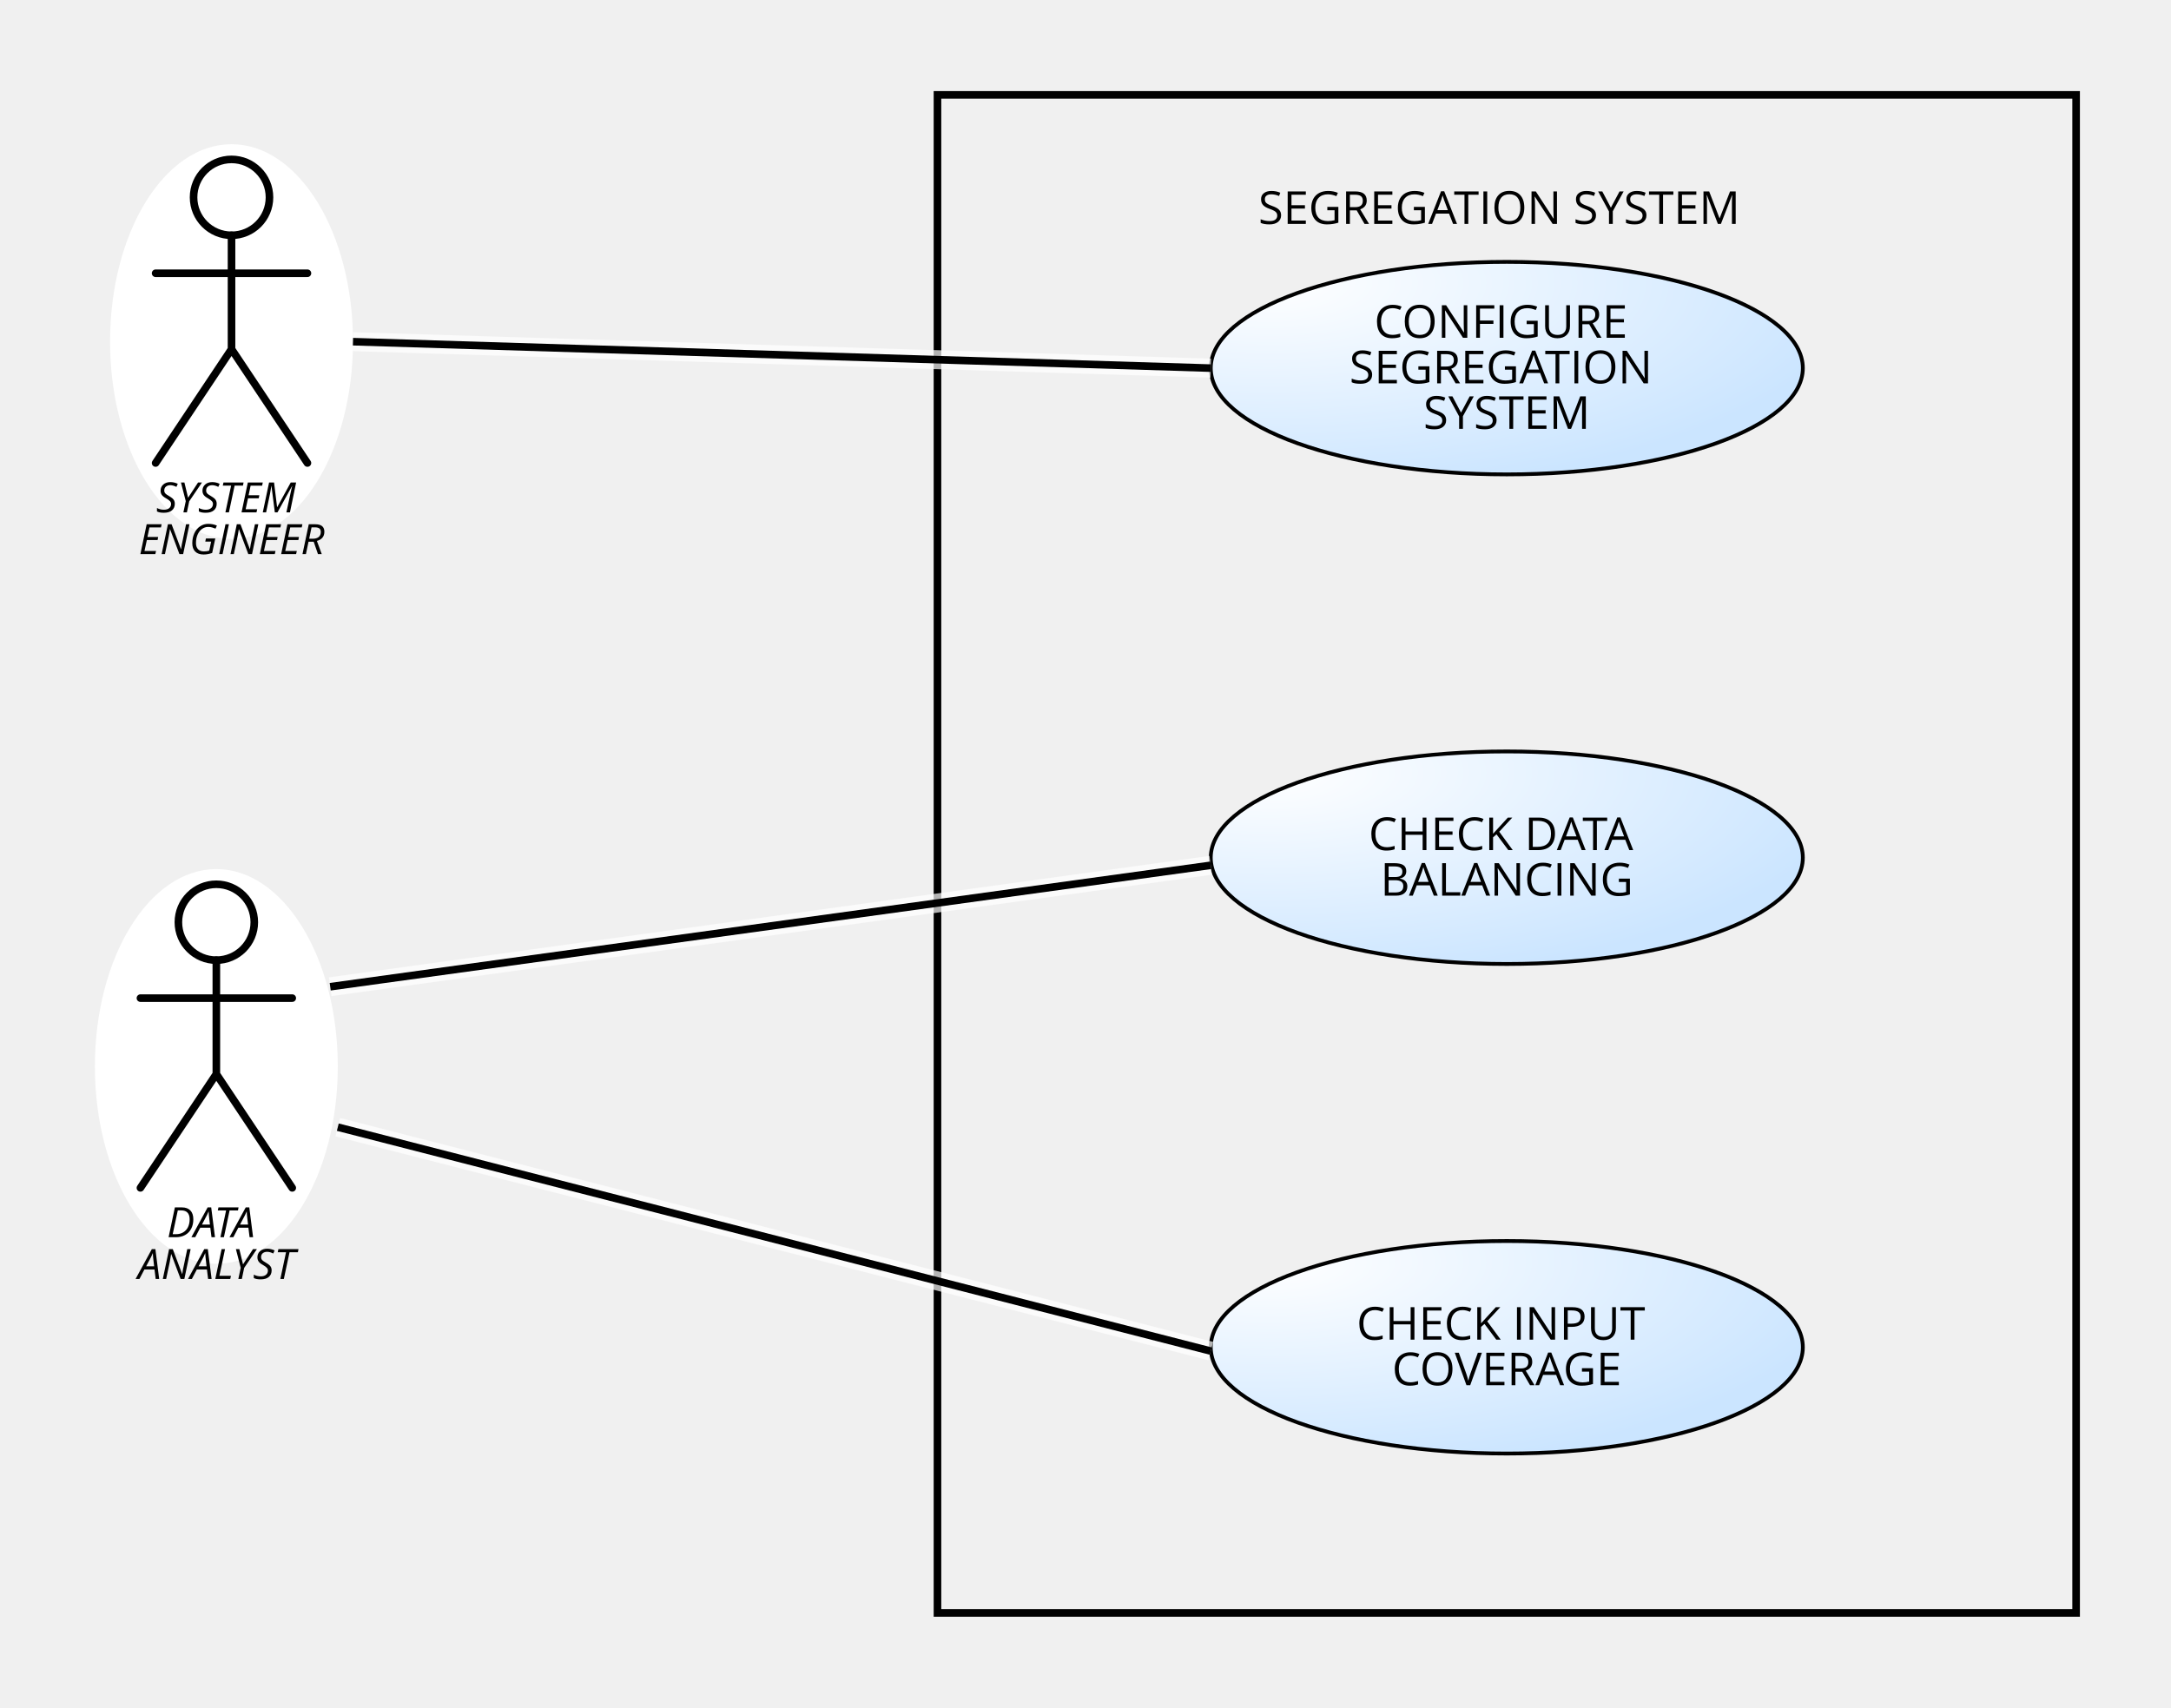
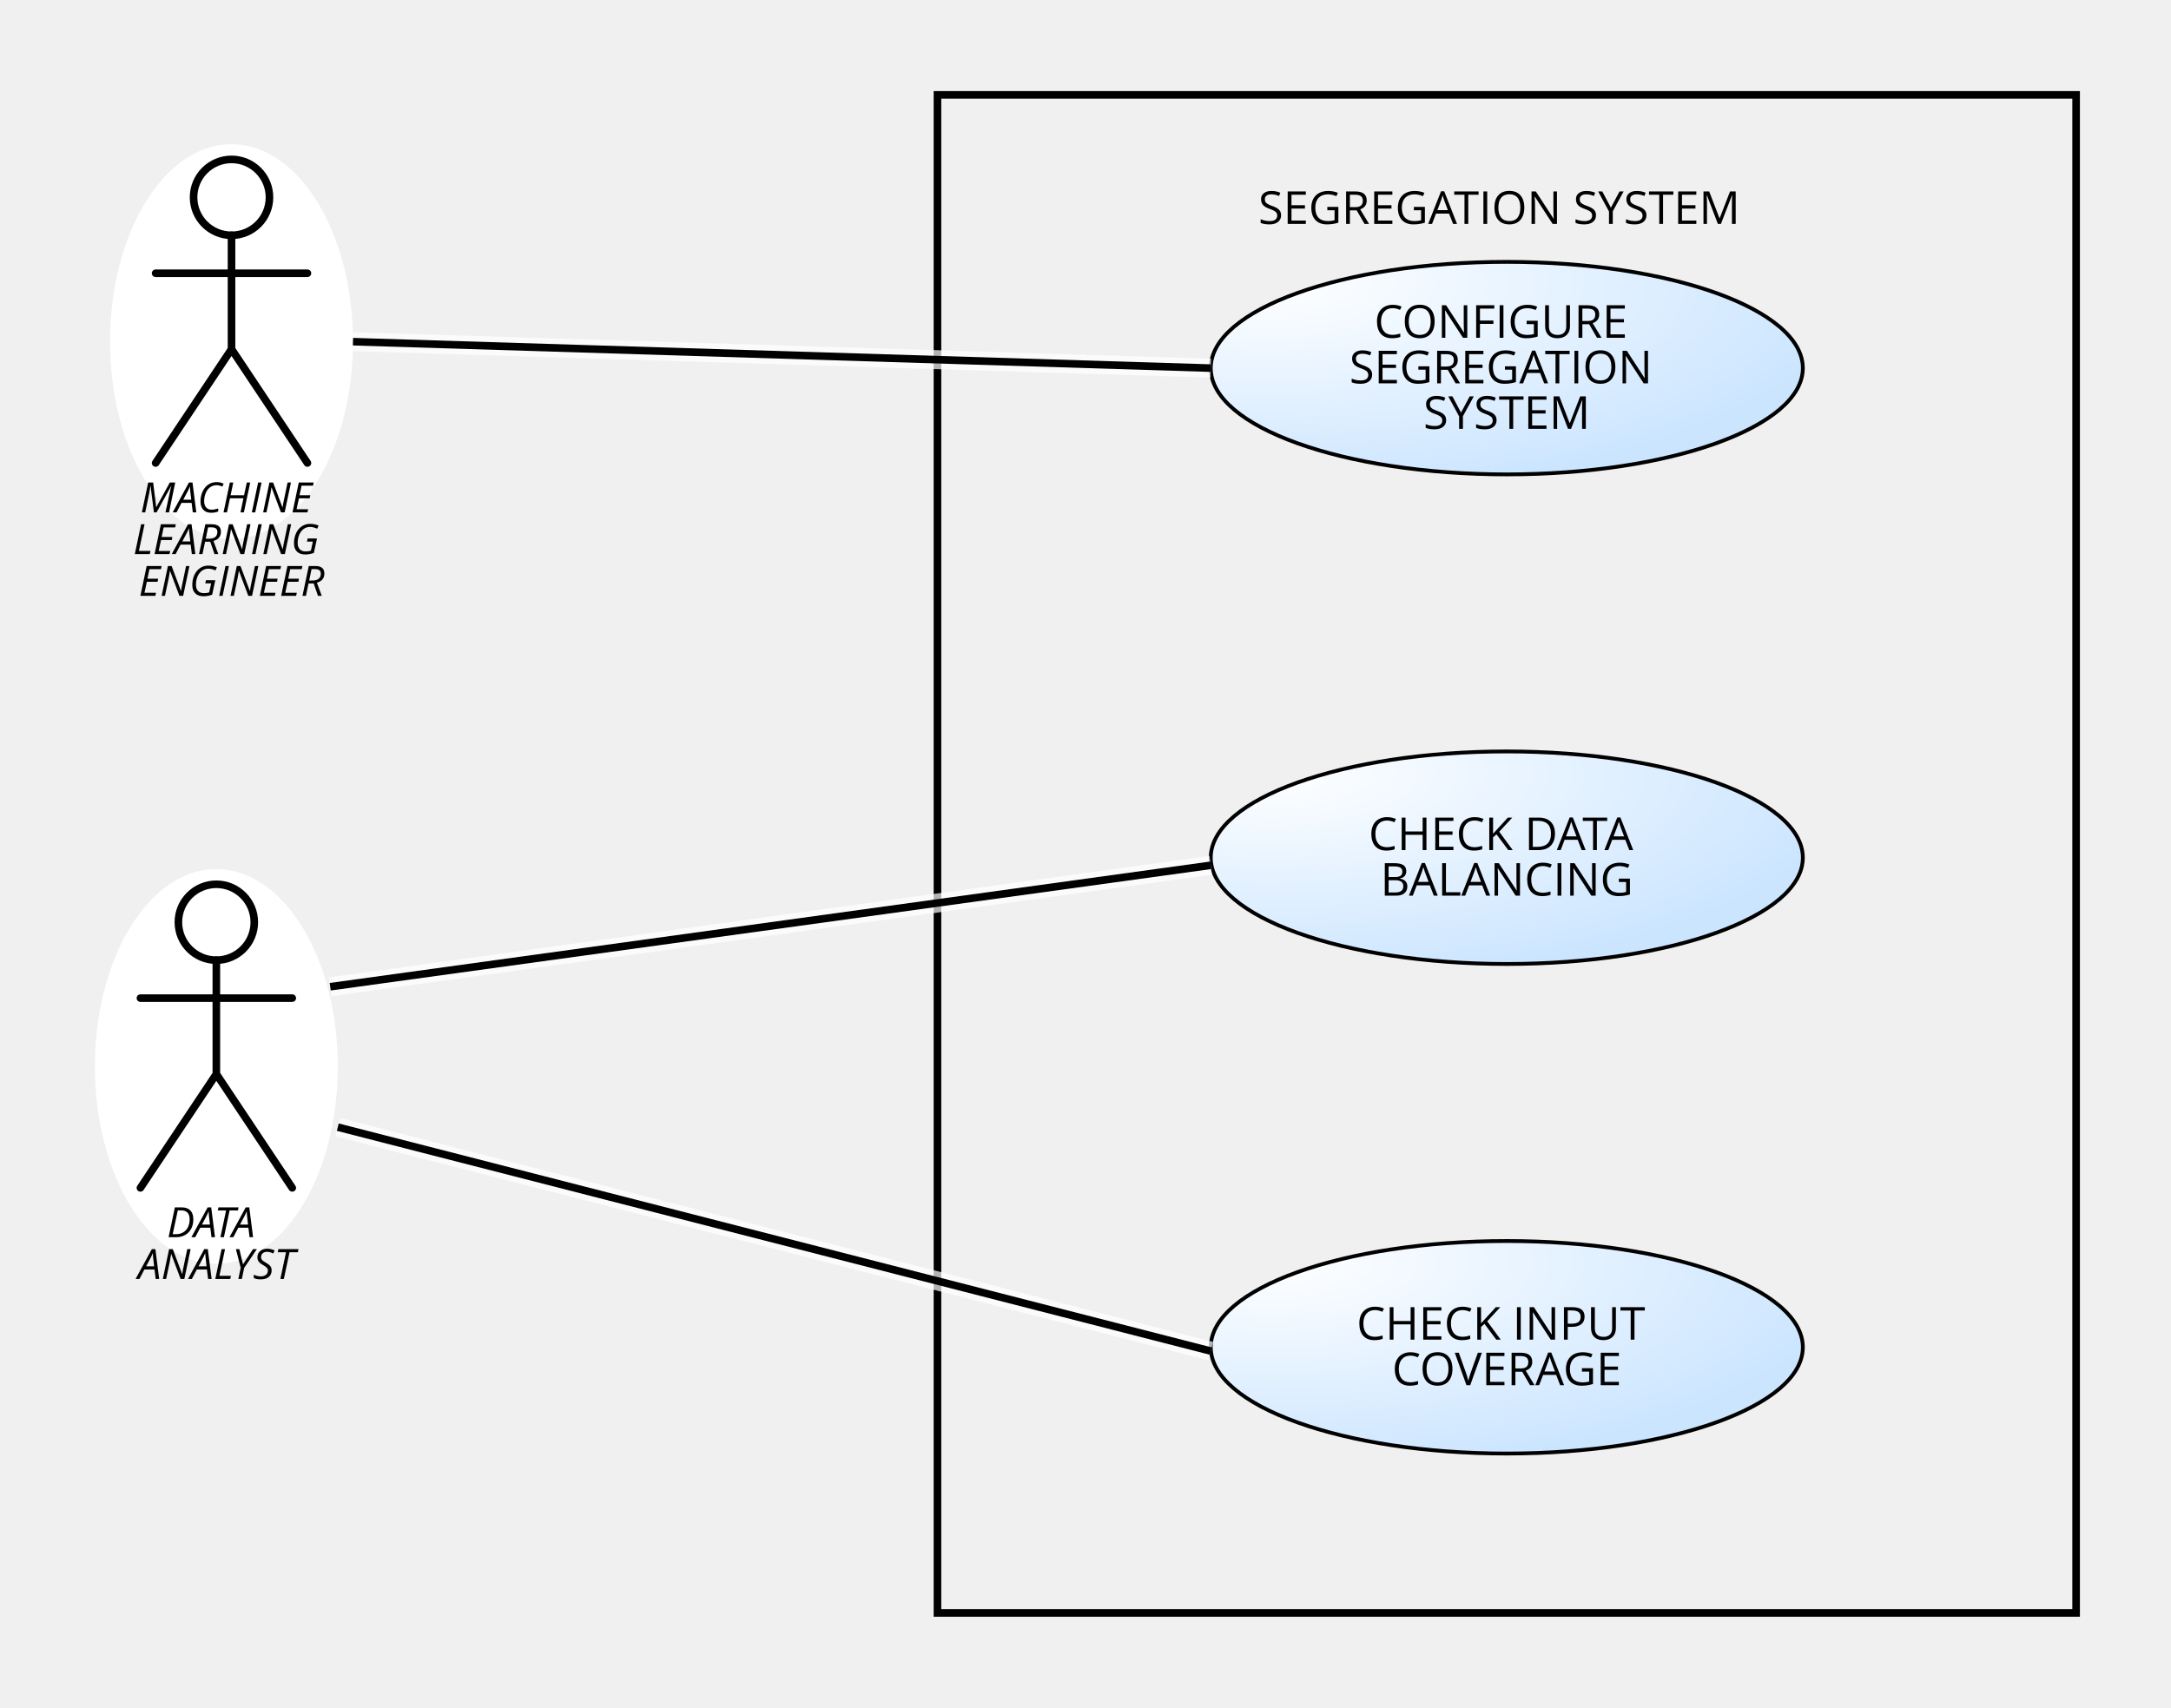
<svg xmlns="http://www.w3.org/2000/svg" xmlns:ns1="http://oryx-editor.org" xmlns:ns2="http://schemas.microsoft.com/visio/2003/SVGExtensions/" baseProfile="full" generated="java" height="450" id="svg-canvas" ns1:signavioversion="19.15.0" version="1.1" width="572">
  <defs />
  <g font-family="'72', '72full', 'Open Sans', 'Kanit','Noto Sans CJK HK', 'Noto Sans CJK JP', 'Noto Sans CJK KR', 'Noto Sans CJK SC', 'Noto Sans CJK TC', 'Noto Sans Thai Looped','Ezra SIL', 'DejaVu Sans', HanaMinA, HanaMinB, sans-serif" font-size="12" font-size-adjust="none" font-style="normal" font-variant="normal" font-weight="normal" stroke="black">
    <g class="stencils" transform="translate(-205, -31)">
      <g class="me" />
      <g class="children">
        <g id="svg-sid-A80437C1-4D43-4754-B609-02031DDFA0B7">
          <g class="stencils" transform="translate(234, 69)">
            <g class="me">
              <g title="Human Actor">
                <defs>
-                   <radialGradient cx="10%" cy="10%" fx="10%" fy="10%" id="sid-450d3bcd-97b0-4743-8724-efcf7196bacbbg" r="100%">
+                   <radialGradient cx="10%" cy="10%" fx="10%" fy="10%" id="sid-3aba1f56-e6b8-4f4a-917f-14b89375ee5dbg" r="100%">
                    <stop offset="0" stop-color="#ffffff" stop-opacity="1" />
-                     <stop id="sid-450d3bcd-97b0-4743-8724-efcf7196bacbfill_el" offset="100%" stop-color="#ffffff" stop-opacity="1" />
+                     <stop id="sid-3aba1f56-e6b8-4f4a-917f-14b89375ee5dfill_el" offset="100%" stop-color="#ffffff" stop-opacity="1" />
                  </radialGradient>
                </defs>
-                 <ellipse cx="32" cy="52" fill="white" id="sid-450d3bcd-97b0-4743-8724-efcf7196bacbbackground" rx="32" ry="52" stroke="none" />
-                 <ellipse ns1:anchors="top left" cx="32" cy="14" fill="url(#sid-450d3bcd-97b0-4743-8724-efcf7196bacbbg)" id="sid-450d3bcd-97b0-4743-8724-efcf7196bacbhead" rx="10" ry="10" stroke="#000000" stroke-width="2" />
-                 <path ns1:anchors="top left" d="M 32 24 L 32 54 M 12 34 L 52 34 M 32 54 L 52 84 M 12 84 L 32 54" id="sid-450d3bcd-97b0-4743-8724-efcf7196bacbbody" stroke="#000000" stroke-linecap="round" stroke-width="2" />
-                 <text ns1:align="center top" fill="#000000" ns1:fittoelem="sid-450d3bcd-97b0-4743-8724-efcf7196bacbtext_wrap" font-size="11" font-style="italic" ns1:fontSize="11" id="sid-450d3bcd-97b0-4743-8724-efcf7196bacbtext" letter-spacing="-0.01px" stroke="black" stroke-width="0pt" text-anchor="middle" ns1:textWidth="65" transform="rotate(0)" x="32" y="86">
-                   <tspan dy="11" x="32" y="86">SYSTEM<ns2:newlineChar />
+                 <ellipse cx="32" cy="52" fill="white" id="sid-3aba1f56-e6b8-4f4a-917f-14b89375ee5dbackground" rx="32" ry="52" stroke="none" />
+                 <ellipse ns1:anchors="top left" cx="32" cy="14" fill="url(#sid-3aba1f56-e6b8-4f4a-917f-14b89375ee5dbg)" id="sid-3aba1f56-e6b8-4f4a-917f-14b89375ee5dhead" rx="10" ry="10" stroke="#000000" stroke-width="2" />
+                 <path ns1:anchors="top left" d="M 32 24 L 32 54 M 12 34 L 52 34 M 32 54 L 52 84 M 12 84 L 32 54" id="sid-3aba1f56-e6b8-4f4a-917f-14b89375ee5dbody" stroke="#000000" stroke-linecap="round" stroke-width="2" />
+                 <text ns1:align="center top" fill="#000000" ns1:fittoelem="sid-3aba1f56-e6b8-4f4a-917f-14b89375ee5dtext_wrap" font-size="11" font-style="italic" ns1:fontSize="11" id="sid-3aba1f56-e6b8-4f4a-917f-14b89375ee5dtext" letter-spacing="-0.01px" stroke="black" stroke-width="0pt" text-anchor="middle" ns1:textWidth="65" transform="rotate(0)" x="32" y="86">
+                   <tspan dy="11" x="32" y="86">MACHINE<ns2:newlineChar />
                  </tspan>
-                   <tspan dy="22" x="32" y="86">ENGINEER</tspan>
+                   <tspan dy="22" x="32" y="86">LEARNING<ns2:newlineChar />
+                   </tspan>
+                   <tspan dy="33" x="32" y="86">ENGINEER</tspan>
                </text>
              </g>
            </g>
            <g class="children" />
            <g class="edge" />
            <g class="topchildren" />
            <g class="overlays stripable-element-force" />
          </g>
          <g class="controls">
            <g class="dockers" />
            <g class="magnets" />
          </g>
        </g>
        <g id="svg-sid-DC2CD60E-864F-4CB1-A6EF-B0F73D665E5B">
          <g class="stencils" transform="translate(452, 56)">
            <g class="me">
-               <g id="sid-d726e0d9-49c6-4022-b761-546ec811fdb5umlSystem" ns1:minimumSize="120 180" title="System">
+               <g id="sid-3ed21035-c8f9-4260-b87a-2bb32b52b894umlSystem" ns1:minimumSize="120 180" title="System">
                <defs>
-                   <radialGradient cx="10%" cy="10%" fx="10%" fy="10%" id="sid-d726e0d9-49c6-4022-b761-546ec811fdb5background" r="100%">
+                   <radialGradient cx="10%" cy="10%" fx="10%" fy="10%" id="sid-3ed21035-c8f9-4260-b87a-2bb32b52b894background" r="100%">
                    <stop offset="0" stop-color="#ffffff" stop-opacity="0" />
-                     <stop id="sid-d726e0d9-49c6-4022-b761-546ec811fdb5fill_el" offset="100%" stop-color="#ffffff" stop-opacity="0" />
+                     <stop id="sid-3ed21035-c8f9-4260-b87a-2bb32b52b894fill_el" offset="100%" stop-color="#ffffff" stop-opacity="0" />
                  </radialGradient>
                </defs>
-                 <rect fill="url(#sid-d726e0d9-49c6-4022-b761-546ec811fdb5background) white" height="400" id="sid-d726e0d9-49c6-4022-b761-546ec811fdb5border" ns1:resize="vertical horizontal" stroke="#000000" stroke-width="2" width="300" x="0" y="0" />
-                 <text ns1:align="center top" ns1:anchors="top" ns1:fittoelem="sid-d726e0d9-49c6-4022-b761-546ec811fdb5border" font-size="12" ns1:fontSize="12" id="sid-d726e0d9-49c6-4022-b761-546ec811fdb5stereotype" letter-spacing="-0.01px" stroke="black" stroke-width="0pt" text-anchor="middle" ns1:textWidth="300" transform="rotate(0)" x="148" y="8" />
-                 <text ns1:align="center top" ns1:anchors="top" ns1:fittoelem="sid-d726e0d9-49c6-4022-b761-546ec811fdb5border" font-size="12" ns1:fontSize="12" id="sid-d726e0d9-49c6-4022-b761-546ec811fdb5text" letter-spacing="-0.01px" stroke="black" stroke-width="0pt" text-anchor="middle" ns1:textWidth="300" transform="rotate(0)" x="148" y="22">
+                 <rect fill="url(#sid-3ed21035-c8f9-4260-b87a-2bb32b52b894background) white" height="400" id="sid-3ed21035-c8f9-4260-b87a-2bb32b52b894border" ns1:resize="vertical horizontal" stroke="#000000" stroke-width="2" width="300" x="0" y="0" />
+                 <text ns1:align="center top" ns1:anchors="top" ns1:fittoelem="sid-3ed21035-c8f9-4260-b87a-2bb32b52b894border" font-size="12" ns1:fontSize="12" id="sid-3ed21035-c8f9-4260-b87a-2bb32b52b894stereotype" letter-spacing="-0.01px" stroke="black" stroke-width="0pt" text-anchor="middle" ns1:textWidth="300" transform="rotate(0)" x="148" y="8" />
+                 <text ns1:align="center top" ns1:anchors="top" ns1:fittoelem="sid-3ed21035-c8f9-4260-b87a-2bb32b52b894border" font-size="12" ns1:fontSize="12" id="sid-3ed21035-c8f9-4260-b87a-2bb32b52b894text" letter-spacing="-0.01px" stroke="black" stroke-width="0pt" text-anchor="middle" ns1:textWidth="300" transform="rotate(0)" x="148" y="22">
                  <tspan dy="12" x="148" y="22">SEGREGATION SYSTEM</tspan>
                </text>
              </g>
            </g>
            <g class="children">
              <g id="svg-sid-11401B15-49D0-4AFD-98A9-B61046DBAC08">
                <g class="stencils" transform="translate(72, 44)">
                  <g class="me">
-                     <g id="sid-5892bd27-3236-4032-91e2-9239111d8b6dumluc001" ns1:minimumSize="40 20" title="Use Case">
+                     <g id="sid-0c4fd0f2-ae37-4705-9836-c5f0f812d1afumluc001" ns1:minimumSize="40 20" title="Use Case">
                      <defs>
-                         <radialGradient cx="10%" cy="10%" fx="10%" fy="10%" id="sid-5892bd27-3236-4032-91e2-9239111d8b6dbackground" r="100%">
+                         <radialGradient cx="10%" cy="10%" fx="10%" fy="10%" id="sid-0c4fd0f2-ae37-4705-9836-c5f0f812d1afbackground" r="100%">
                          <stop offset="0" stop-color="#ffffff" stop-opacity="1" />
-                           <stop id="sid-5892bd27-3236-4032-91e2-9239111d8b6dfill_el" offset="100%" stop-color="#cbe5ff" stop-opacity="1" />
+                           <stop id="sid-0c4fd0f2-ae37-4705-9836-c5f0f812d1affill_el" offset="100%" stop-color="#cbe5ff" stop-opacity="1" />
                        </radialGradient>
                      </defs>
-                       <ellipse cx="78" cy="28" fill="url(#sid-5892bd27-3236-4032-91e2-9239111d8b6dbackground)" id="sid-5892bd27-3236-4032-91e2-9239111d8b6dusecase" ns1:resize="vertical horizontal" rx="78" ry="28" stroke="#000000" stroke-width="1" />
-                       <text ns1:align="center middle" ns1:fittoelem="sid-5892bd27-3236-4032-91e2-9239111d8b6dtext_frame" font-size="12" ns1:fontSize="12" id="sid-5892bd27-3236-4032-91e2-9239111d8b6dtext" letter-spacing="-0.01px" stroke="black" stroke-width="0pt" text-anchor="middle" ns1:textWidth="115" transform="rotate(0)" x="78" y="28">
+                       <ellipse cx="78" cy="28" fill="url(#sid-0c4fd0f2-ae37-4705-9836-c5f0f812d1afbackground)" id="sid-0c4fd0f2-ae37-4705-9836-c5f0f812d1afusecase" ns1:resize="vertical horizontal" rx="78" ry="28" stroke="#000000" stroke-width="1" />
+                       <text ns1:align="center middle" ns1:fittoelem="sid-0c4fd0f2-ae37-4705-9836-c5f0f812d1aftext_frame" font-size="12" ns1:fontSize="12" id="sid-0c4fd0f2-ae37-4705-9836-c5f0f812d1aftext" letter-spacing="-0.01px" stroke="black" stroke-width="0pt" text-anchor="middle" ns1:textWidth="115" transform="rotate(0)" x="78" y="28">
                        <tspan dy="-8" x="78" y="28">CONFIGURE<ns2:newlineChar />
                        </tspan>
                        <tspan dy="4" x="78" y="28">SEGREGATION<ns2:newlineChar />
                        </tspan>
                        <tspan dy="16" x="78" y="28">SYSTEM</tspan>
                      </text>
                    </g>
                  </g>
                  <g class="children" />
                  <g class="edge" />
                  <g class="topchildren" />
                  <g class="overlays stripable-element-force" />
                </g>
                <g class="controls">
                  <g class="dockers" />
                  <g class="magnets" />
                </g>
              </g>
              <g id="svg-sid-92203038-7186-4C36-A084-02F92FD02376">
                <g class="stencils" transform="translate(72, 173)">
                  <g class="me">
-                     <g id="sid-d9db2813-35cb-4db7-b6ce-ad03e80bb5cbumluc001" ns1:minimumSize="40 20" title="Use Case">
+                     <g id="sid-b236192b-683c-47df-8cf5-3b939a911dffumluc001" ns1:minimumSize="40 20" title="Use Case">
                      <defs>
-                         <radialGradient cx="10%" cy="10%" fx="10%" fy="10%" id="sid-d9db2813-35cb-4db7-b6ce-ad03e80bb5cbbackground" r="100%">
+                         <radialGradient cx="10%" cy="10%" fx="10%" fy="10%" id="sid-b236192b-683c-47df-8cf5-3b939a911dffbackground" r="100%">
                          <stop offset="0" stop-color="#ffffff" stop-opacity="1" />
-                           <stop id="sid-d9db2813-35cb-4db7-b6ce-ad03e80bb5cbfill_el" offset="100%" stop-color="#cbe5ff" stop-opacity="1" />
+                           <stop id="sid-b236192b-683c-47df-8cf5-3b939a911dfffill_el" offset="100%" stop-color="#cbe5ff" stop-opacity="1" />
                        </radialGradient>
                      </defs>
-                       <ellipse cx="78" cy="28" fill="url(#sid-d9db2813-35cb-4db7-b6ce-ad03e80bb5cbbackground)" id="sid-d9db2813-35cb-4db7-b6ce-ad03e80bb5cbusecase" ns1:resize="vertical horizontal" rx="78" ry="28" stroke="#000000" stroke-width="1" />
-                       <text ns1:align="center middle" ns1:fittoelem="sid-d9db2813-35cb-4db7-b6ce-ad03e80bb5cbtext_frame" font-size="12" ns1:fontSize="12" id="sid-d9db2813-35cb-4db7-b6ce-ad03e80bb5cbtext" letter-spacing="-0.01px" stroke="black" stroke-width="0pt" text-anchor="middle" ns1:textWidth="115" transform="rotate(0)" x="78" y="28">
+                       <ellipse cx="78" cy="28" fill="url(#sid-b236192b-683c-47df-8cf5-3b939a911dffbackground)" id="sid-b236192b-683c-47df-8cf5-3b939a911dffusecase" ns1:resize="vertical horizontal" rx="78" ry="28" stroke="#000000" stroke-width="1" />
+                       <text ns1:align="center middle" ns1:fittoelem="sid-b236192b-683c-47df-8cf5-3b939a911dfftext_frame" font-size="12" ns1:fontSize="12" id="sid-b236192b-683c-47df-8cf5-3b939a911dfftext" letter-spacing="-0.01px" stroke="black" stroke-width="0pt" text-anchor="middle" ns1:textWidth="115" transform="rotate(0)" x="78" y="28">
                        <tspan dy="-2" x="78" y="28">CHECK DATA<ns2:newlineChar />
                        </tspan>
                        <tspan dy="10" x="78" y="28">BALANCING</tspan>
                      </text>
                    </g>
                  </g>
                  <g class="children" />
                  <g class="edge" />
                  <g class="topchildren" />
                  <g class="overlays stripable-element-force" />
                </g>
                <g class="controls">
                  <g class="dockers" />
                  <g class="magnets" />
                </g>
              </g>
              <g id="svg-sid-0E07CAC2-DBE7-4038-9D43-52E8C76B5467">
                <g class="stencils" transform="translate(72, 302)">
                  <g class="me">
-                     <g id="sid-058703d0-fc62-4d92-8183-1d3ca6aad828umluc001" ns1:minimumSize="40 20" title="Use Case">
+                     <g id="sid-5b846c8f-b0ce-431a-a4c1-f1080d8cb6c8umluc001" ns1:minimumSize="40 20" title="Use Case">
                      <defs>
-                         <radialGradient cx="10%" cy="10%" fx="10%" fy="10%" id="sid-058703d0-fc62-4d92-8183-1d3ca6aad828background" r="100%">
+                         <radialGradient cx="10%" cy="10%" fx="10%" fy="10%" id="sid-5b846c8f-b0ce-431a-a4c1-f1080d8cb6c8background" r="100%">
                          <stop offset="0" stop-color="#ffffff" stop-opacity="1" />
-                           <stop id="sid-058703d0-fc62-4d92-8183-1d3ca6aad828fill_el" offset="100%" stop-color="#cbe5ff" stop-opacity="1" />
+                           <stop id="sid-5b846c8f-b0ce-431a-a4c1-f1080d8cb6c8fill_el" offset="100%" stop-color="#cbe5ff" stop-opacity="1" />
                        </radialGradient>
                      </defs>
-                       <ellipse cx="78" cy="28" fill="url(#sid-058703d0-fc62-4d92-8183-1d3ca6aad828background)" id="sid-058703d0-fc62-4d92-8183-1d3ca6aad828usecase" ns1:resize="vertical horizontal" rx="78" ry="28" stroke="#000000" stroke-width="1" />
-                       <text ns1:align="center middle" ns1:fittoelem="sid-058703d0-fc62-4d92-8183-1d3ca6aad828text_frame" font-size="12" ns1:fontSize="12" id="sid-058703d0-fc62-4d92-8183-1d3ca6aad828text" letter-spacing="-0.01px" stroke="black" stroke-width="0pt" text-anchor="middle" ns1:textWidth="115" transform="rotate(0)" x="78" y="28">
+                       <ellipse cx="78" cy="28" fill="url(#sid-5b846c8f-b0ce-431a-a4c1-f1080d8cb6c8background)" id="sid-5b846c8f-b0ce-431a-a4c1-f1080d8cb6c8usecase" ns1:resize="vertical horizontal" rx="78" ry="28" stroke="#000000" stroke-width="1" />
+                       <text ns1:align="center middle" ns1:fittoelem="sid-5b846c8f-b0ce-431a-a4c1-f1080d8cb6c8text_frame" font-size="12" ns1:fontSize="12" id="sid-5b846c8f-b0ce-431a-a4c1-f1080d8cb6c8text" letter-spacing="-0.01px" stroke="black" stroke-width="0pt" text-anchor="middle" ns1:textWidth="115" transform="rotate(0)" x="78" y="28">
                        <tspan dy="-2" x="78" y="28">CHECK INPUT<ns2:newlineChar />
                        </tspan>
                        <tspan dy="10" x="78" y="28">COVERAGE</tspan>
                      </text>
                    </g>
                  </g>
                  <g class="children" />
                  <g class="edge" />
                  <g class="topchildren" />
                  <g class="overlays stripable-element-force" />
                </g>
                <g class="controls">
                  <g class="dockers" />
                  <g class="magnets" />
                </g>
              </g>
            </g>
            <g class="edge" />
            <g class="topchildren" />
            <g class="overlays stripable-element-force" />
          </g>
          <g class="controls">
            <g class="dockers" />
            <g class="magnets" />
          </g>
        </g>
        <g id="svg-sid-7490CEE1-9804-409B-89E5-5F0095B7A009">
          <g class="stencils" transform="translate(230, 260)">
            <g class="me">
              <g title="Human Actor">
                <defs>
-                   <radialGradient cx="10%" cy="10%" fx="10%" fy="10%" id="sid-ceeca01f-9eea-473b-b786-9dbc8f293df5bg" r="100%">
+                   <radialGradient cx="10%" cy="10%" fx="10%" fy="10%" id="sid-6e7ce3ba-8839-403d-96d8-3ef1f0827717bg" r="100%">
                    <stop offset="0" stop-color="#ffffff" stop-opacity="1" />
-                     <stop id="sid-ceeca01f-9eea-473b-b786-9dbc8f293df5fill_el" offset="100%" stop-color="#ffffff" stop-opacity="1" />
+                     <stop id="sid-6e7ce3ba-8839-403d-96d8-3ef1f0827717fill_el" offset="100%" stop-color="#ffffff" stop-opacity="1" />
                  </radialGradient>
                </defs>
-                 <ellipse cx="32" cy="52" fill="white" id="sid-ceeca01f-9eea-473b-b786-9dbc8f293df5background" rx="32" ry="52" stroke="none" />
-                 <ellipse ns1:anchors="top left" cx="32" cy="14" fill="url(#sid-ceeca01f-9eea-473b-b786-9dbc8f293df5bg)" id="sid-ceeca01f-9eea-473b-b786-9dbc8f293df5head" rx="10" ry="10" stroke="#000000" stroke-width="2" />
-                 <path ns1:anchors="top left" d="M 32 24 L 32 54 M 12 34 L 52 34 M 32 54 L 52 84 M 12 84 L 32 54" id="sid-ceeca01f-9eea-473b-b786-9dbc8f293df5body" stroke="#000000" stroke-linecap="round" stroke-width="2" />
-                 <text ns1:align="center top" fill="#000000" ns1:fittoelem="sid-ceeca01f-9eea-473b-b786-9dbc8f293df5text_wrap" font-size="11" font-style="italic" ns1:fontSize="11" id="sid-ceeca01f-9eea-473b-b786-9dbc8f293df5text" letter-spacing="-0.01px" stroke="black" stroke-width="0pt" text-anchor="middle" ns1:textWidth="65" transform="rotate(0)" x="32" y="86">
+                 <ellipse cx="32" cy="52" fill="white" id="sid-6e7ce3ba-8839-403d-96d8-3ef1f0827717background" rx="32" ry="52" stroke="none" />
+                 <ellipse ns1:anchors="top left" cx="32" cy="14" fill="url(#sid-6e7ce3ba-8839-403d-96d8-3ef1f0827717bg)" id="sid-6e7ce3ba-8839-403d-96d8-3ef1f0827717head" rx="10" ry="10" stroke="#000000" stroke-width="2" />
+                 <path ns1:anchors="top left" d="M 32 24 L 32 54 M 12 34 L 52 34 M 32 54 L 52 84 M 12 84 L 32 54" id="sid-6e7ce3ba-8839-403d-96d8-3ef1f0827717body" stroke="#000000" stroke-linecap="round" stroke-width="2" />
+                 <text ns1:align="center top" fill="#000000" ns1:fittoelem="sid-6e7ce3ba-8839-403d-96d8-3ef1f0827717text_wrap" font-size="11" font-style="italic" ns1:fontSize="11" id="sid-6e7ce3ba-8839-403d-96d8-3ef1f0827717text" letter-spacing="-0.01px" stroke="black" stroke-width="0pt" text-anchor="middle" ns1:textWidth="65" transform="rotate(0)" x="32" y="86">
                  <tspan dy="11" x="32" y="86">DATA<ns2:newlineChar />
                  </tspan>
                  <tspan dy="22" x="32" y="86">ANALYST</tspan>
                </text>
              </g>
            </g>
            <g class="children" />
            <g class="edge" />
            <g class="topchildren" />
            <g class="overlays stripable-element-force" />
          </g>
          <g class="controls">
            <g class="dockers" />
            <g class="magnets" />
          </g>
        </g>
      </g>
      <g class="edge">
        <g id="svg-sid-CB4E4430-7F60-4D17-995D-3548C3E55518">
          <g class="stencils">
            <g class="me">
-               <g id="sid-cdc323f1-4f49-4367-b853-3defe323258aedge" pointer-events="painted">
-                 <path d="M298 121.031 L524 128 " fill="none" id="sid-cdc323f1-4f49-4367-b853-3defe323258abg_frame_shadow" stroke="white" stroke-linecap="butt" stroke-opacity="0.7" stroke-width="5" />
-                 <path d="M298 121.031 L524 128 " fill="none" id="sid-cdc323f1-4f49-4367-b853-3defe323258abg_frame" stroke="#000000" stroke-width="2" />
-               </g>
-               <text ns1:align="left bottom" display="inherit" ns1:edgePosition="starttop" font-size="12" ns1:fontSize="12" id="sid-cdc323f1-4f49-4367-b853-3defe323258acardinalityStart" letter-spacing="-0.01px" ns1:rotate="1.766" stroke-width="0pt" text-anchor="start" ns1:textWidth="-1" transform="rotate(1.766, 298, 121.031)" x="306" y="113.031" />
-               <text ns1:align="left top" ns1:edgePosition="startbottom" font-size="12" ns1:fontSize="12" id="sid-cdc323f1-4f49-4367-b853-3defe323258aroleStart" letter-spacing="-0.01px" ns1:rotate="1.766" stroke-width="0pt" text-anchor="start" ns1:textWidth="-1" transform="rotate(1.766, 298, 121.031)" x="306" y="129.031" />
-               <text ns1:align="center bottom" display="inherit" ns1:edgePosition="midtop" font-size="12" ns1:fontSize="12" id="sid-cdc323f1-4f49-4367-b853-3defe323258aname" letter-spacing="-0.01px" ns1:rotate="1.766" stroke-width="0pt" text-anchor="middle" ns1:textWidth="-1" transform="rotate(1.766, 411, 124.515)" x="411" y="116.515" />
-               <text ns1:align="right bottom" display="inherit" ns1:edgePosition="endtop" font-size="12" ns1:fontSize="12" id="sid-cdc323f1-4f49-4367-b853-3defe323258acardinalityEnd" letter-spacing="-0.01px" ns1:rotate="1.766" stroke-width="0pt" text-anchor="end" ns1:textWidth="-1" transform="rotate(1.766, 524, 128)" x="516" y="120" />
-               <text ns1:align="right top" ns1:edgePosition="endbottom" font-size="12" ns1:fontSize="12" id="sid-cdc323f1-4f49-4367-b853-3defe323258aroleEnd" letter-spacing="-0.01px" ns1:rotate="1.766" stroke-width="0pt" text-anchor="end" ns1:textWidth="-1" transform="rotate(1.766, 524, 128)" x="516" y="136" />
+               <g id="sid-1365b0e5-b9c9-4b06-99f7-1f95c5336eb3edge" pointer-events="painted">
+                 <path d="M298 121.031 L524 128 " fill="none" id="sid-1365b0e5-b9c9-4b06-99f7-1f95c5336eb3bg_frame_shadow" stroke="white" stroke-linecap="butt" stroke-opacity="0.7" stroke-width="5" />
+                 <path d="M298 121.031 L524 128 " fill="none" id="sid-1365b0e5-b9c9-4b06-99f7-1f95c5336eb3bg_frame" stroke="#000000" stroke-width="2" />
+               </g>
+               <text ns1:align="left bottom" display="inherit" ns1:edgePosition="starttop" font-size="12" ns1:fontSize="12" id="sid-1365b0e5-b9c9-4b06-99f7-1f95c5336eb3cardinalityStart" letter-spacing="-0.01px" ns1:rotate="1.766" stroke-width="0pt" text-anchor="start" ns1:textWidth="-1" transform="rotate(1.766, 298, 121.031)" x="306" y="113.031" />
+               <text ns1:align="left top" ns1:edgePosition="startbottom" font-size="12" ns1:fontSize="12" id="sid-1365b0e5-b9c9-4b06-99f7-1f95c5336eb3roleStart" letter-spacing="-0.01px" ns1:rotate="1.766" stroke-width="0pt" text-anchor="start" ns1:textWidth="-1" transform="rotate(1.766, 298, 121.031)" x="306" y="129.031" />
+               <text ns1:align="center bottom" display="inherit" ns1:edgePosition="midtop" font-size="12" ns1:fontSize="12" id="sid-1365b0e5-b9c9-4b06-99f7-1f95c5336eb3name" letter-spacing="-0.01px" ns1:rotate="1.766" stroke-width="0pt" text-anchor="middle" ns1:textWidth="-1" transform="rotate(1.766, 411, 124.515)" x="411" y="116.515" />
+               <text ns1:align="right bottom" display="inherit" ns1:edgePosition="endtop" font-size="12" ns1:fontSize="12" id="sid-1365b0e5-b9c9-4b06-99f7-1f95c5336eb3cardinalityEnd" letter-spacing="-0.01px" ns1:rotate="1.766" stroke-width="0pt" text-anchor="end" ns1:textWidth="-1" transform="rotate(1.766, 524, 128)" x="516" y="120" />
+               <text ns1:align="right top" ns1:edgePosition="endbottom" font-size="12" ns1:fontSize="12" id="sid-1365b0e5-b9c9-4b06-99f7-1f95c5336eb3roleEnd" letter-spacing="-0.01px" ns1:rotate="1.766" stroke-width="0pt" text-anchor="end" ns1:textWidth="-1" transform="rotate(1.766, 524, 128)" x="516" y="136" />
            </g>
            <g class="children" transform="translate(298, 121.031)" />
            <g class="edge" />
            <g class="topchildren" />
            <g class="overlays stripable-element-force" />
          </g>
          <g class="controls">
            <g class="dockers" />
            <g class="magnets" />
          </g>
        </g>
        <g id="svg-sid-13616780-10E6-4FB2-839B-79EBB2FC12D9">
          <g class="stencils">
            <g class="me">
-               <g id="sid-51352ff0-9491-4a32-878b-c9456aeb47e8edge" pointer-events="painted">
-                 <path d="M292 291 L524 259 " fill="none" id="sid-51352ff0-9491-4a32-878b-c9456aeb47e8bg_frame_shadow" stroke="white" stroke-linecap="butt" stroke-opacity="0.7" stroke-width="5" />
-                 <path d="M292 291 L524 259 " fill="none" id="sid-51352ff0-9491-4a32-878b-c9456aeb47e8bg_frame" stroke="#000000" stroke-width="2" />
-               </g>
-               <text ns1:align="left bottom" display="inherit" ns1:edgePosition="starttop" font-size="12" ns1:fontSize="12" id="sid-51352ff0-9491-4a32-878b-c9456aeb47e8cardinalityStart" letter-spacing="-0.01px" ns1:rotate="352.147" stroke-width="0pt" text-anchor="start" ns1:textWidth="-1" transform="rotate(352.147, 292, 291)" x="300" y="283" />
-               <text ns1:align="left top" ns1:edgePosition="startbottom" font-size="12" ns1:fontSize="12" id="sid-51352ff0-9491-4a32-878b-c9456aeb47e8roleStart" letter-spacing="-0.01px" ns1:rotate="352.147" stroke-width="0pt" text-anchor="start" ns1:textWidth="-1" transform="rotate(352.147, 292, 291)" x="300" y="299" />
-               <text ns1:align="center bottom" display="inherit" ns1:edgePosition="midtop" font-size="12" ns1:fontSize="12" id="sid-51352ff0-9491-4a32-878b-c9456aeb47e8name" letter-spacing="-0.01px" ns1:rotate="352.147" stroke-width="0pt" text-anchor="middle" ns1:textWidth="-1" transform="rotate(352.147, 408, 275)" x="408" y="267" />
-               <text ns1:align="right bottom" display="inherit" ns1:edgePosition="endtop" font-size="12" ns1:fontSize="12" id="sid-51352ff0-9491-4a32-878b-c9456aeb47e8cardinalityEnd" letter-spacing="-0.01px" ns1:rotate="352.147" stroke-width="0pt" text-anchor="end" ns1:textWidth="-1" transform="rotate(352.147, 524, 259)" x="516" y="251" />
-               <text ns1:align="right top" ns1:edgePosition="endbottom" font-size="12" ns1:fontSize="12" id="sid-51352ff0-9491-4a32-878b-c9456aeb47e8roleEnd" letter-spacing="-0.01px" ns1:rotate="352.147" stroke-width="0pt" text-anchor="end" ns1:textWidth="-1" transform="rotate(352.147, 524, 259)" x="516" y="267" />
+               <g id="sid-78b2422d-9019-4d61-98fa-ce0e497bb953edge" pointer-events="painted">
+                 <path d="M292 291 L524 259 " fill="none" id="sid-78b2422d-9019-4d61-98fa-ce0e497bb953bg_frame_shadow" stroke="white" stroke-linecap="butt" stroke-opacity="0.7" stroke-width="5" />
+                 <path d="M292 291 L524 259 " fill="none" id="sid-78b2422d-9019-4d61-98fa-ce0e497bb953bg_frame" stroke="#000000" stroke-width="2" />
+               </g>
+               <text ns1:align="left bottom" display="inherit" ns1:edgePosition="starttop" font-size="12" ns1:fontSize="12" id="sid-78b2422d-9019-4d61-98fa-ce0e497bb953cardinalityStart" letter-spacing="-0.01px" ns1:rotate="352.147" stroke-width="0pt" text-anchor="start" ns1:textWidth="-1" transform="rotate(352.147, 292, 291)" x="300" y="283" />
+               <text ns1:align="left top" ns1:edgePosition="startbottom" font-size="12" ns1:fontSize="12" id="sid-78b2422d-9019-4d61-98fa-ce0e497bb953roleStart" letter-spacing="-0.01px" ns1:rotate="352.147" stroke-width="0pt" text-anchor="start" ns1:textWidth="-1" transform="rotate(352.147, 292, 291)" x="300" y="299" />
+               <text ns1:align="center bottom" display="inherit" ns1:edgePosition="midtop" font-size="12" ns1:fontSize="12" id="sid-78b2422d-9019-4d61-98fa-ce0e497bb953name" letter-spacing="-0.01px" ns1:rotate="352.147" stroke-width="0pt" text-anchor="middle" ns1:textWidth="-1" transform="rotate(352.147, 408, 275)" x="408" y="267" />
+               <text ns1:align="right bottom" display="inherit" ns1:edgePosition="endtop" font-size="12" ns1:fontSize="12" id="sid-78b2422d-9019-4d61-98fa-ce0e497bb953cardinalityEnd" letter-spacing="-0.01px" ns1:rotate="352.147" stroke-width="0pt" text-anchor="end" ns1:textWidth="-1" transform="rotate(352.147, 524, 259)" x="516" y="251" />
+               <text ns1:align="right top" ns1:edgePosition="endbottom" font-size="12" ns1:fontSize="12" id="sid-78b2422d-9019-4d61-98fa-ce0e497bb953roleEnd" letter-spacing="-0.01px" ns1:rotate="352.147" stroke-width="0pt" text-anchor="end" ns1:textWidth="-1" transform="rotate(352.147, 524, 259)" x="516" y="267" />
            </g>
            <g class="children" transform="translate(292, 259)" />
            <g class="edge" />
            <g class="topchildren" />
            <g class="overlays stripable-element-force" />
          </g>
          <g class="controls">
            <g class="dockers" />
            <g class="magnets" />
          </g>
        </g>
        <g id="svg-sid-05BEE2C5-90E6-47AC-9CAE-7825E303ADC3">
          <g class="stencils">
            <g class="me">
-               <g id="sid-c4ceaf4b-e9e6-48e8-bd08-043e627b6911edge" pointer-events="painted">
-                 <path d="M294 328 L524 387 " fill="none" id="sid-c4ceaf4b-e9e6-48e8-bd08-043e627b6911bg_frame_shadow" stroke="white" stroke-linecap="butt" stroke-opacity="0.7" stroke-width="5" />
-                 <path d="M294 328 L524 387 " fill="none" id="sid-c4ceaf4b-e9e6-48e8-bd08-043e627b6911bg_frame" stroke="#000000" stroke-width="2" />
-               </g>
-               <text ns1:align="left bottom" display="inherit" ns1:edgePosition="starttop" font-size="12" ns1:fontSize="12" id="sid-c4ceaf4b-e9e6-48e8-bd08-043e627b6911cardinalityStart" letter-spacing="-0.01px" ns1:rotate="14.387" stroke-width="0pt" text-anchor="start" ns1:textWidth="-1" transform="rotate(14.387, 294, 328)" x="302" y="320" />
-               <text ns1:align="left top" ns1:edgePosition="startbottom" font-size="12" ns1:fontSize="12" id="sid-c4ceaf4b-e9e6-48e8-bd08-043e627b6911roleStart" letter-spacing="-0.01px" ns1:rotate="14.387" stroke-width="0pt" text-anchor="start" ns1:textWidth="-1" transform="rotate(14.387, 294, 328)" x="302" y="336" />
-               <text ns1:align="center bottom" display="inherit" ns1:edgePosition="midtop" font-size="12" ns1:fontSize="12" id="sid-c4ceaf4b-e9e6-48e8-bd08-043e627b6911name" letter-spacing="-0.01px" ns1:rotate="14.387" stroke-width="0pt" text-anchor="middle" ns1:textWidth="-1" transform="rotate(14.387, 409, 357.5)" x="409" y="349.5" />
-               <text ns1:align="right bottom" display="inherit" ns1:edgePosition="endtop" font-size="12" ns1:fontSize="12" id="sid-c4ceaf4b-e9e6-48e8-bd08-043e627b6911cardinalityEnd" letter-spacing="-0.01px" ns1:rotate="14.387" stroke-width="0pt" text-anchor="end" ns1:textWidth="-1" transform="rotate(14.387, 524, 387)" x="516" y="379" />
-               <text ns1:align="right top" ns1:edgePosition="endbottom" font-size="12" ns1:fontSize="12" id="sid-c4ceaf4b-e9e6-48e8-bd08-043e627b6911roleEnd" letter-spacing="-0.01px" ns1:rotate="14.387" stroke-width="0pt" text-anchor="end" ns1:textWidth="-1" transform="rotate(14.387, 524, 387)" x="516" y="395" />
+               <g id="sid-858cdac9-6890-4545-ad95-b77b342b9e3fedge" pointer-events="painted">
+                 <path d="M294 328 L524 387 " fill="none" id="sid-858cdac9-6890-4545-ad95-b77b342b9e3fbg_frame_shadow" stroke="white" stroke-linecap="butt" stroke-opacity="0.7" stroke-width="5" />
+                 <path d="M294 328 L524 387 " fill="none" id="sid-858cdac9-6890-4545-ad95-b77b342b9e3fbg_frame" stroke="#000000" stroke-width="2" />
+               </g>
+               <text ns1:align="left bottom" display="inherit" ns1:edgePosition="starttop" font-size="12" ns1:fontSize="12" id="sid-858cdac9-6890-4545-ad95-b77b342b9e3fcardinalityStart" letter-spacing="-0.01px" ns1:rotate="14.387" stroke-width="0pt" text-anchor="start" ns1:textWidth="-1" transform="rotate(14.387, 294, 328)" x="302" y="320" />
+               <text ns1:align="left top" ns1:edgePosition="startbottom" font-size="12" ns1:fontSize="12" id="sid-858cdac9-6890-4545-ad95-b77b342b9e3froleStart" letter-spacing="-0.01px" ns1:rotate="14.387" stroke-width="0pt" text-anchor="start" ns1:textWidth="-1" transform="rotate(14.387, 294, 328)" x="302" y="336" />
+               <text ns1:align="center bottom" display="inherit" ns1:edgePosition="midtop" font-size="12" ns1:fontSize="12" id="sid-858cdac9-6890-4545-ad95-b77b342b9e3fname" letter-spacing="-0.01px" ns1:rotate="14.387" stroke-width="0pt" text-anchor="middle" ns1:textWidth="-1" transform="rotate(14.387, 409, 357.5)" x="409" y="349.5" />
+               <text ns1:align="right bottom" display="inherit" ns1:edgePosition="endtop" font-size="12" ns1:fontSize="12" id="sid-858cdac9-6890-4545-ad95-b77b342b9e3fcardinalityEnd" letter-spacing="-0.01px" ns1:rotate="14.387" stroke-width="0pt" text-anchor="end" ns1:textWidth="-1" transform="rotate(14.387, 524, 387)" x="516" y="379" />
+               <text ns1:align="right top" ns1:edgePosition="endbottom" font-size="12" ns1:fontSize="12" id="sid-858cdac9-6890-4545-ad95-b77b342b9e3froleEnd" letter-spacing="-0.01px" ns1:rotate="14.387" stroke-width="0pt" text-anchor="end" ns1:textWidth="-1" transform="rotate(14.387, 524, 387)" x="516" y="395" />
            </g>
            <g class="children" transform="translate(294, 328)" />
            <g class="edge" />
            <g class="topchildren" />
            <g class="overlays stripable-element-force" />
          </g>
          <g class="controls">
            <g class="dockers" />
            <g class="magnets" />
          </g>
        </g>
      </g>
      <g class="topchildren" />
      <g class="overlays stripable-element-force" />
    </g>
  </g>
</svg>
